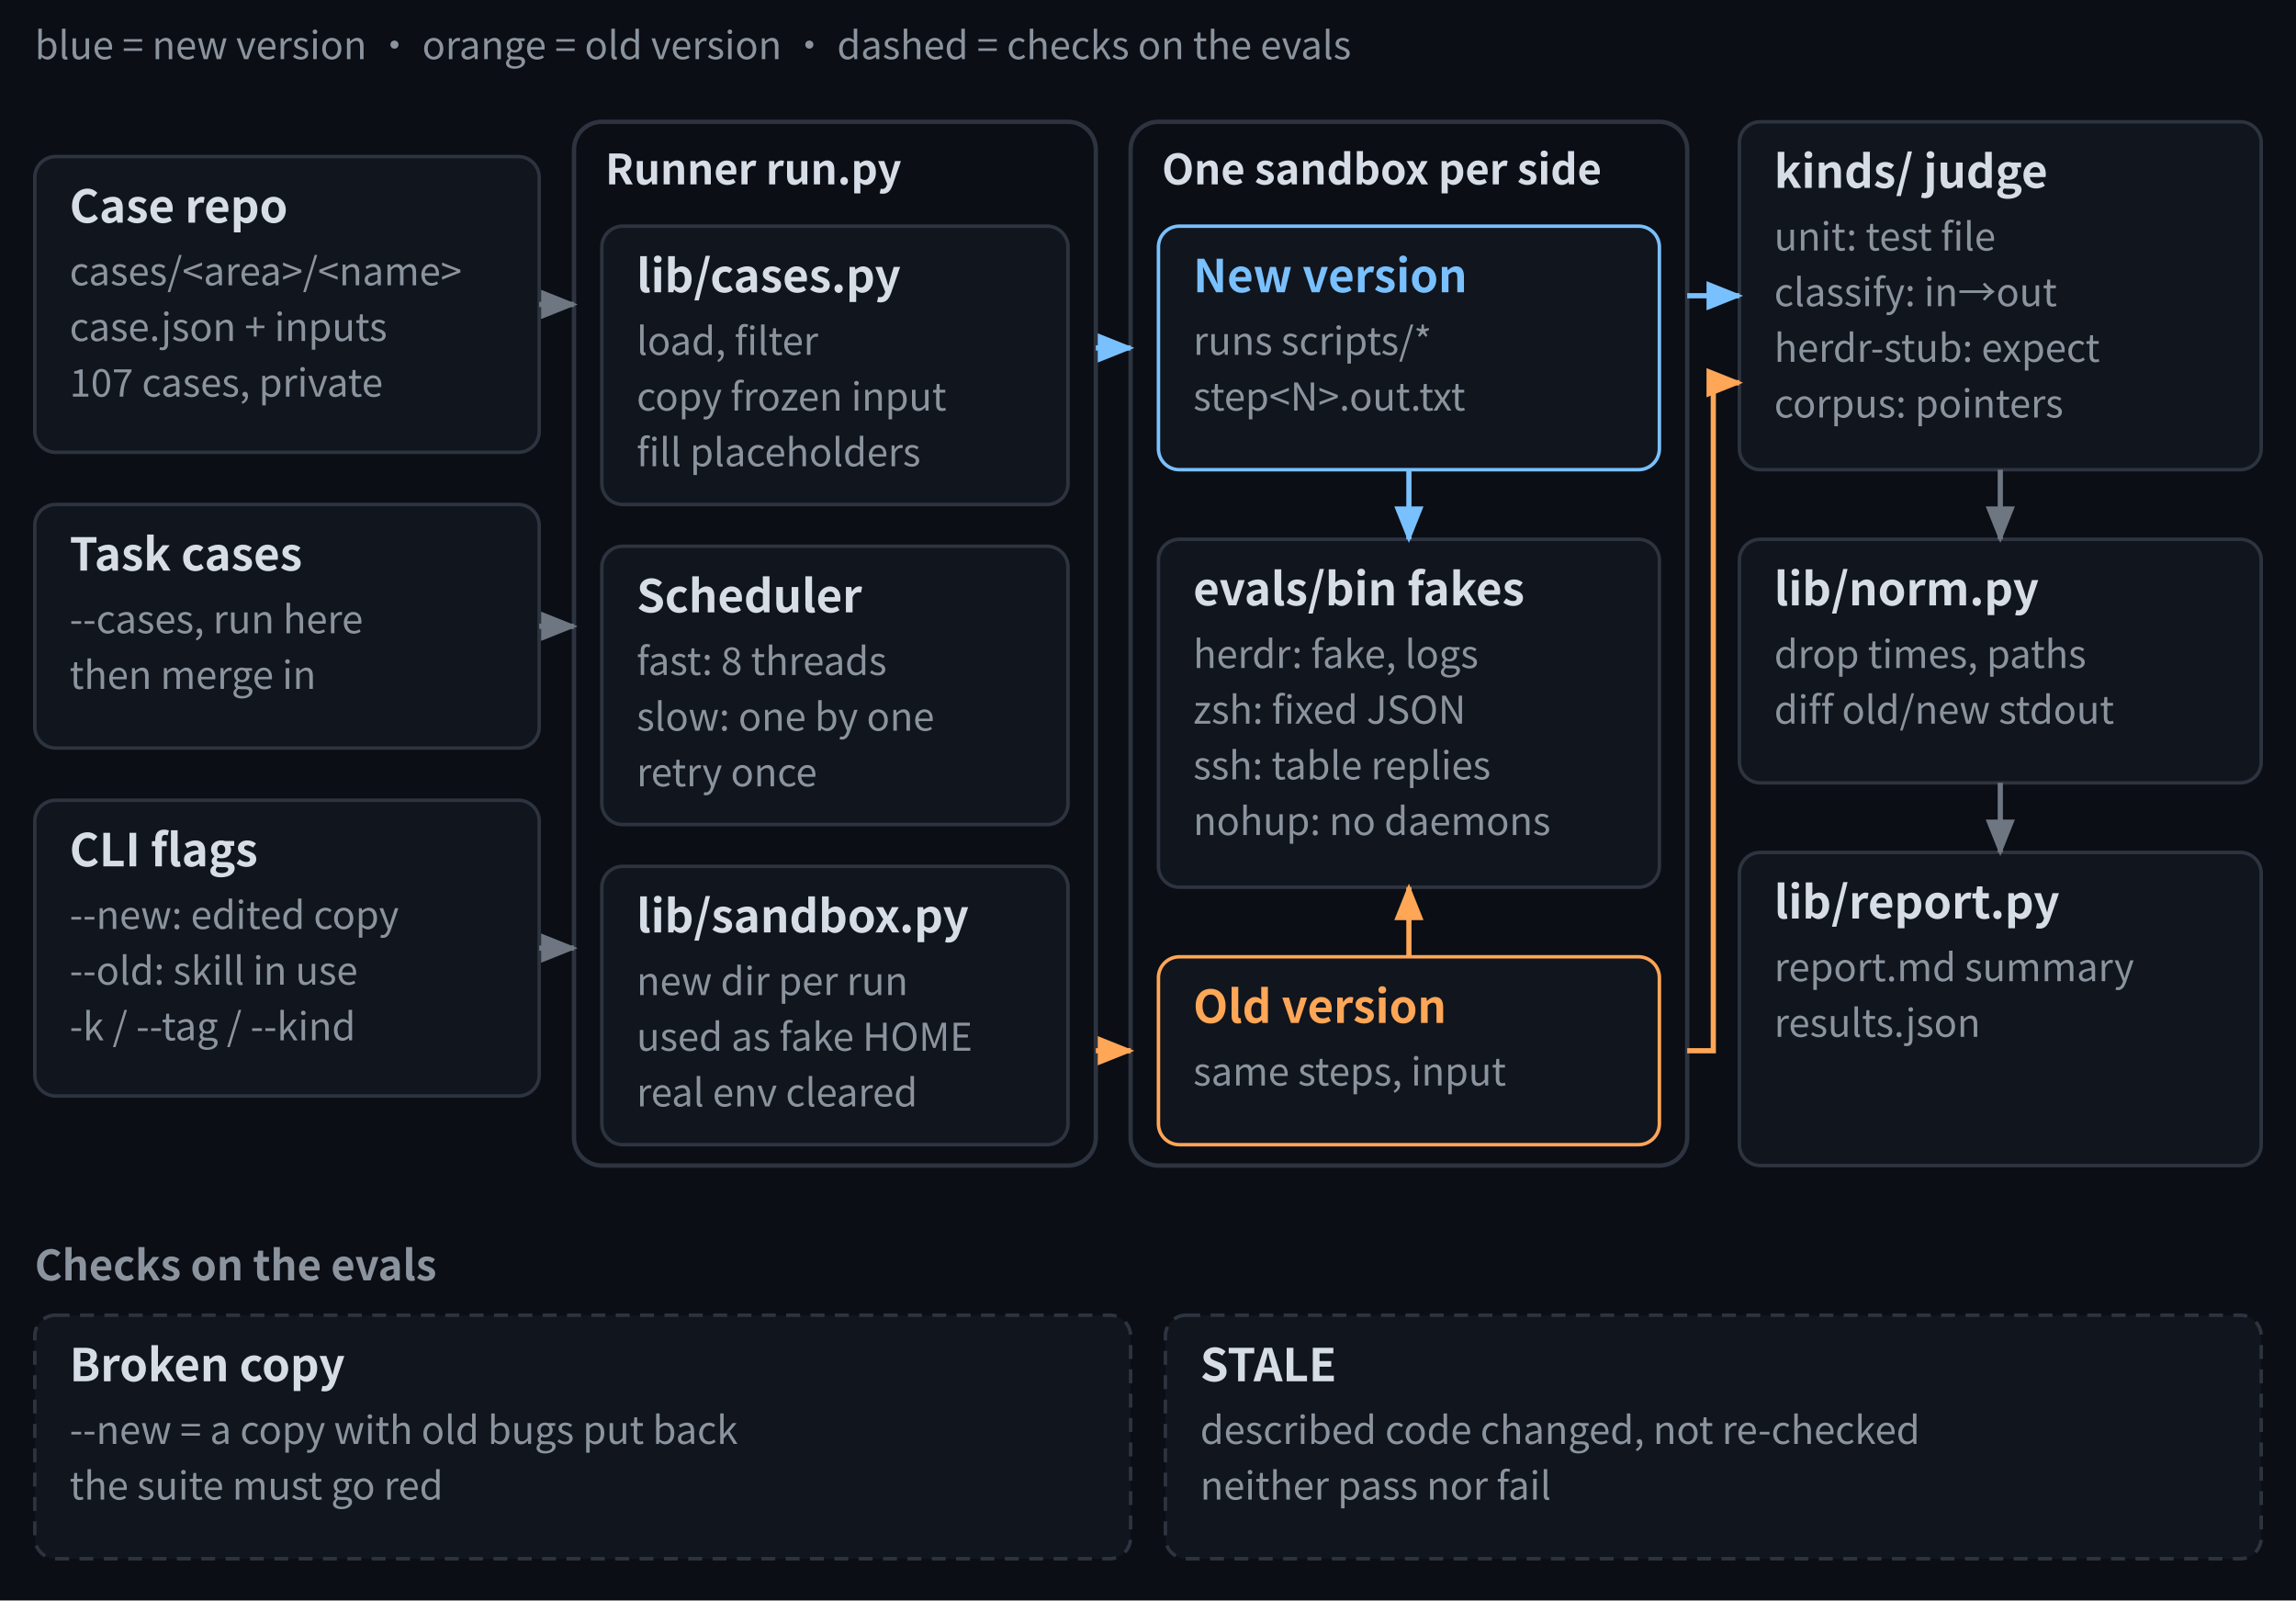
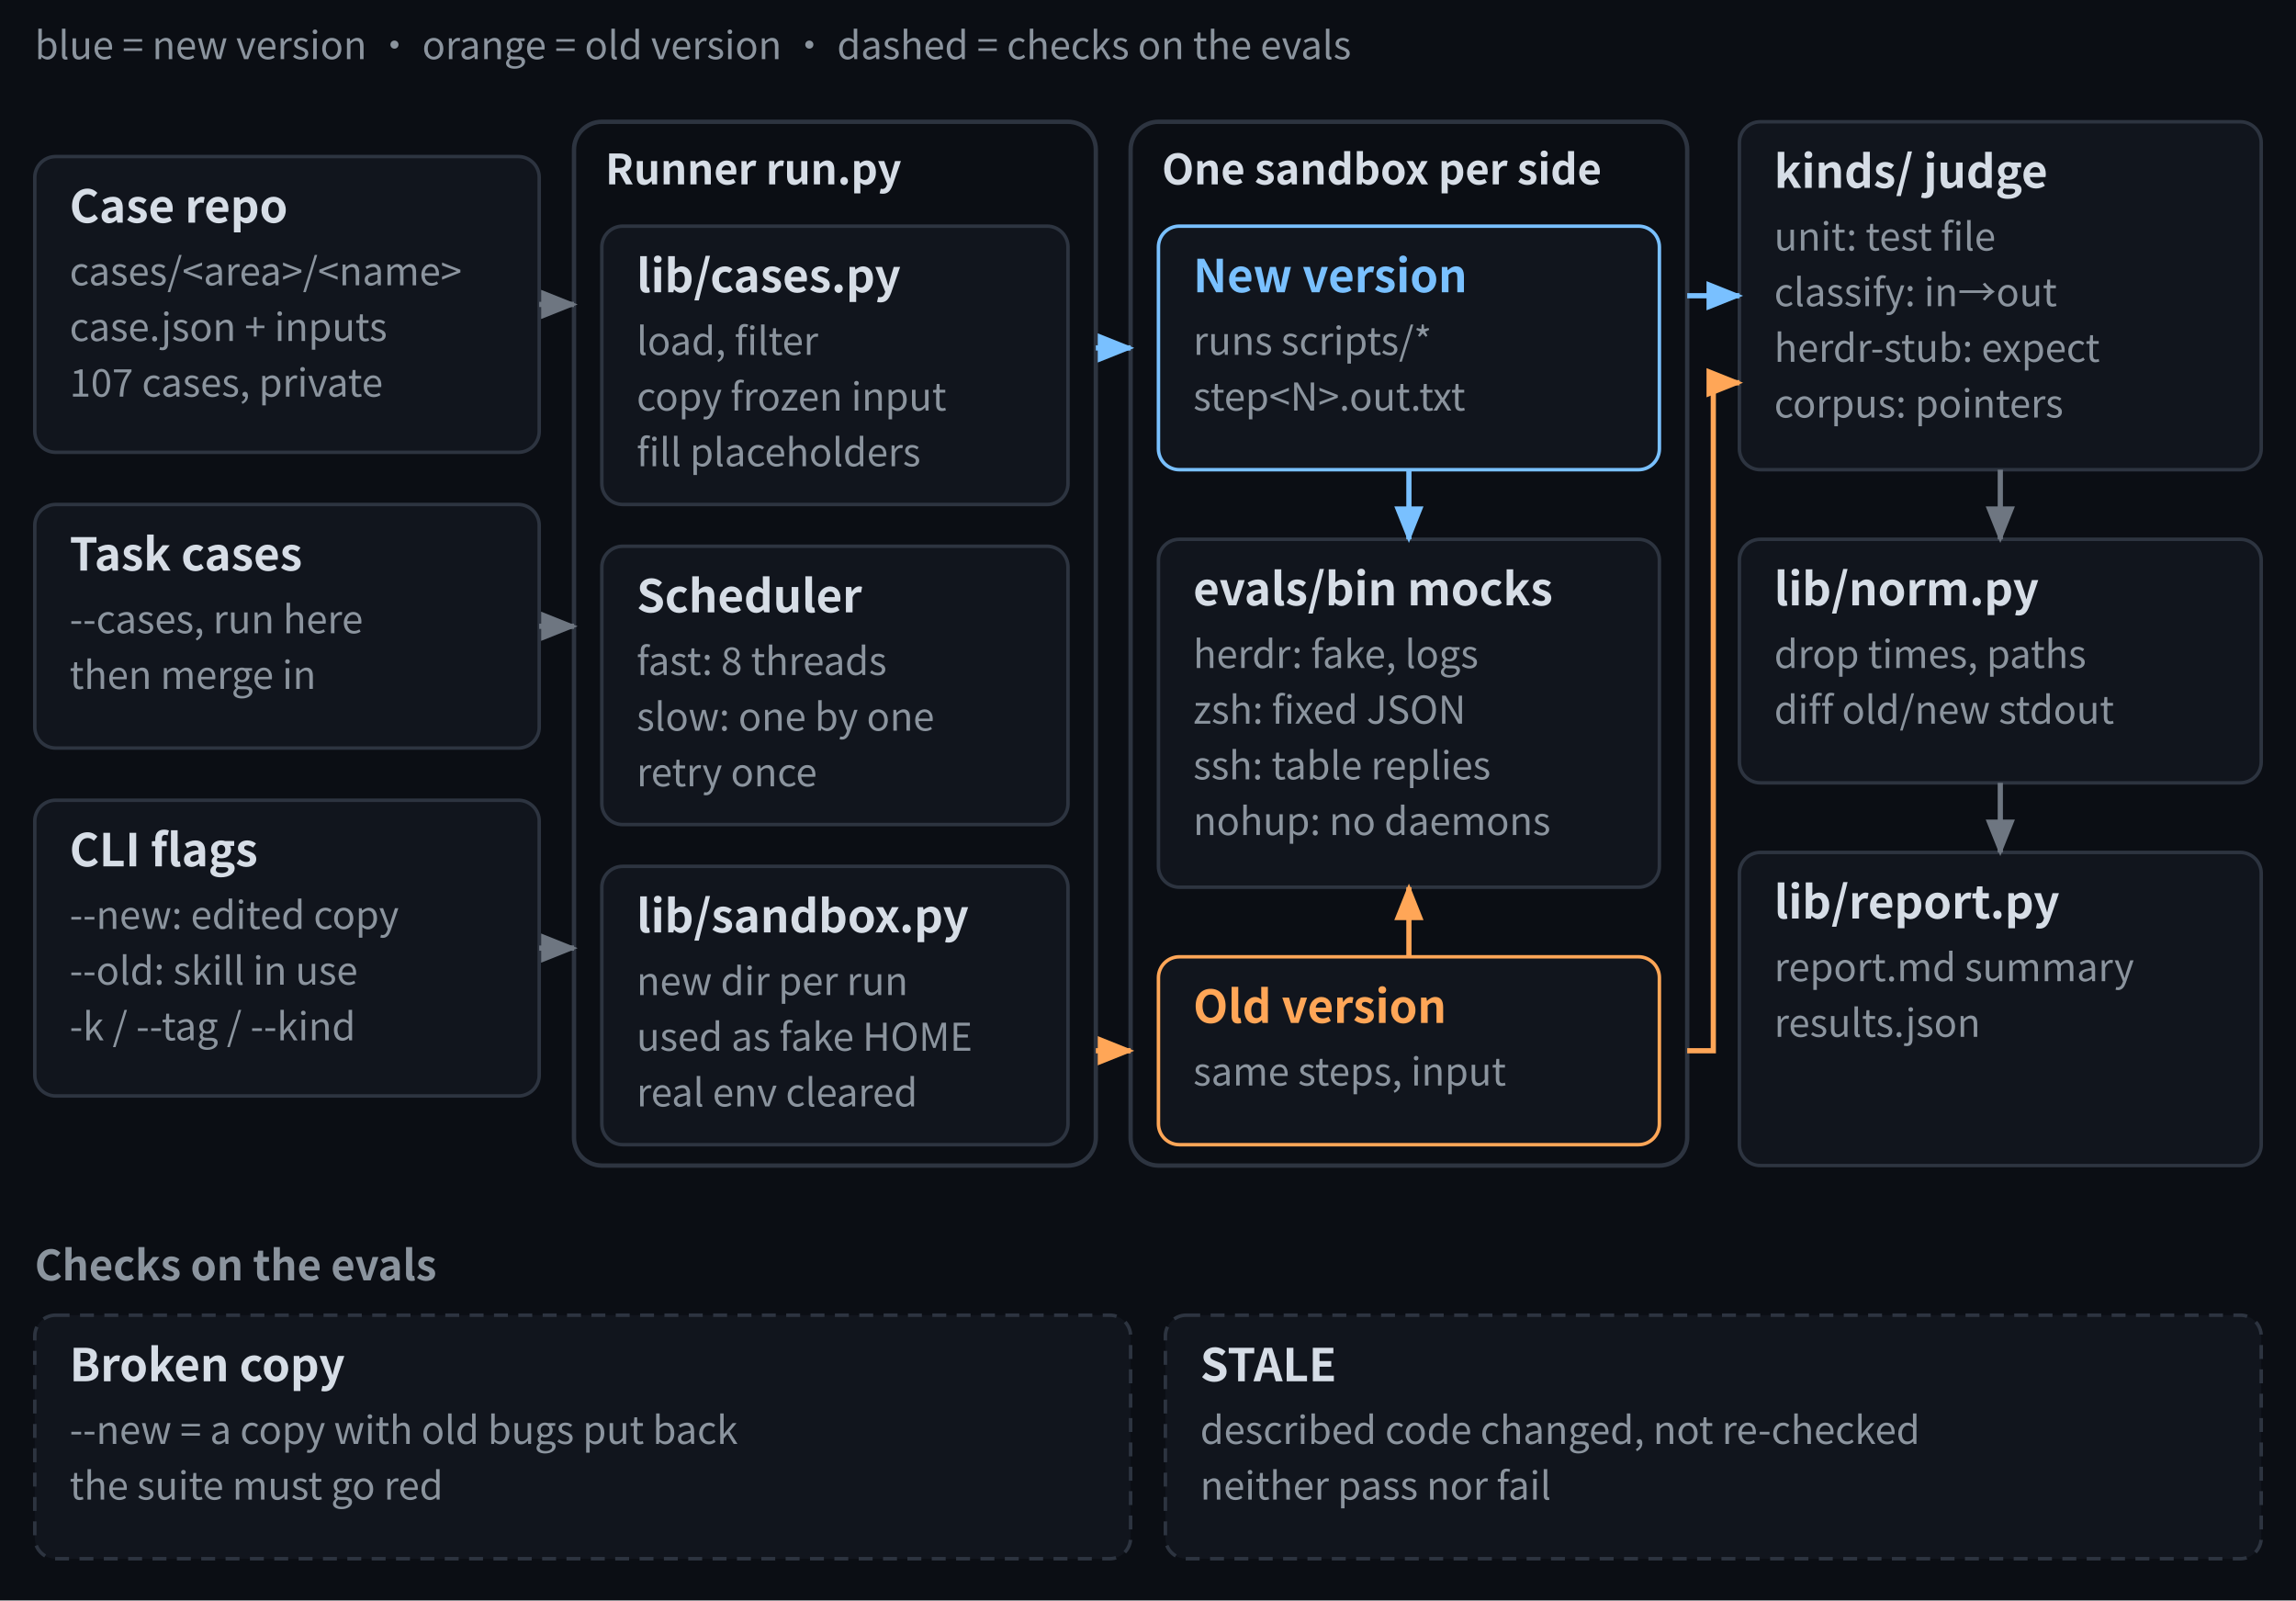
- <svg xmlns="http://www.w3.org/2000/svg" viewBox="0 0 1320 920" width="1320" height="920" role="img" aria-label="Eval architecture: the case repo, task cases and CLI flags feed the runner run.py (load cases, schedule, build sandboxes); the runner gives the new and old versions one sandbox each, both calling the fakes in evals/bin; results go through kinds, norm and report; a broken copy and STALE check the evals themselves" lang="en" font-family="&quot;JetBrains Mono&quot;, ui-monospace, SFMono-Regular, Menlo, &quot;PingFang SC&quot;, &quot;Hiragino Sans GB&quot;, &quot;Noto Sans CJK SC&quot;, &quot;Microsoft YaHei&quot;, monospace">
+ <svg xmlns="http://www.w3.org/2000/svg" viewBox="0 0 1320 920" width="1320" height="920" role="img" aria-label="Eval architecture: the case repo, task cases and CLI flags feed the runner run.py (load cases, schedule, build sandboxes); the runner gives the new and old versions one sandbox each, both calling the mocks in evals/bin; results go through kinds, norm and report; a broken copy and STALE check the evals themselves" lang="en" font-family="&quot;JetBrains Mono&quot;, ui-monospace, SFMono-Regular, Menlo, &quot;PingFang SC&quot;, &quot;Hiragino Sans GB&quot;, &quot;Noto Sans CJK SC&quot;, &quot;Microsoft YaHei&quot;, monospace">
  <defs>
    <marker id="fah-6e7681" viewBox="0 0 10 10" refX="9" refY="5" markerWidth="7" markerHeight="7" orient="auto-start-reverse">
      <path d="M0 1 L10 5 L0 9z" fill="#6e7681" />
    </marker>
    <marker id="fah-79c0ff" viewBox="0 0 10 10" refX="9" refY="5" markerWidth="7" markerHeight="7" orient="auto-start-reverse">
      <path d="M0 1 L10 5 L0 9z" fill="#79c0ff" />
    </marker>
    <marker id="fah-ffa657" viewBox="0 0 10 10" refX="9" refY="5" markerWidth="7" markerHeight="7" orient="auto-start-reverse">
      <path d="M0 1 L10 5 L0 9z" fill="#ffa657" />
    </marker>
  </defs>
  <rect width="1320" height="920" fill="#0b0e14" />
  <text x="20" y="34" font-size="22" font-weight="400" fill="#8b949e" text-anchor="start">blue = new version · orange = old version · dashed = checks on the evals</text>
  <rect x="20" y="90" width="290" height="170" rx="12" fill="#11151d" stroke="#2d3440" stroke-width="2" />
  <text x="40" y="128" font-size="26" font-weight="700" fill="#d6dde6" text-anchor="start">Case repo</text>
  <text x="40" y="164" font-size="22" font-weight="400" fill="#8b949e" text-anchor="start">cases/&lt;area&gt;/&lt;name&gt;</text>
  <text x="40" y="196" font-size="22" font-weight="400" fill="#8b949e" text-anchor="start">case.json + inputs</text>
  <text x="40" y="228" font-size="22" font-weight="400" fill="#8b949e" text-anchor="start">107 cases, private</text>
  <rect x="20" y="290" width="290" height="140" rx="12" fill="#11151d" stroke="#2d3440" stroke-width="2" />
  <text x="40" y="328" font-size="26" font-weight="700" fill="#d6dde6" text-anchor="start">Task cases</text>
  <text x="40" y="364" font-size="22" font-weight="400" fill="#8b949e" text-anchor="start">--cases, run here</text>
  <text x="40" y="396" font-size="22" font-weight="400" fill="#8b949e" text-anchor="start">then merge in</text>
  <rect x="20" y="460" width="290" height="170" rx="12" fill="#11151d" stroke="#2d3440" stroke-width="2" />
  <text x="40" y="498" font-size="26" font-weight="700" fill="#d6dde6" text-anchor="start">CLI flags</text>
  <text x="40" y="534" font-size="22" font-weight="400" fill="#8b949e" text-anchor="start">--new: edited copy</text>
  <text x="40" y="566" font-size="22" font-weight="400" fill="#8b949e" text-anchor="start">--old: skill in use</text>
  <text x="40" y="598" font-size="22" font-weight="400" fill="#8b949e" text-anchor="start">-k / --tag / --kind</text>
  <rect x="330" y="70" width="300" height="600" rx="16" fill="none" stroke="#2d3440" stroke-width="2.5" />
  <text x="348" y="106" font-size="24" font-weight="700" fill="#d6dde6" text-anchor="start">Runner run.py</text>
  <rect x="346" y="130" width="268" height="160" rx="12" fill="#11151d" stroke="#2d3440" stroke-width="2" />
  <text x="366" y="168" font-size="26" font-weight="700" fill="#d6dde6" text-anchor="start">lib/cases.py</text>
  <text x="366" y="204" font-size="22" font-weight="400" fill="#8b949e" text-anchor="start">load, filter</text>
  <text x="366" y="236" font-size="22" font-weight="400" fill="#8b949e" text-anchor="start">copy frozen input</text>
  <text x="366" y="268" font-size="22" font-weight="400" fill="#8b949e" text-anchor="start">fill placeholders</text>
  <rect x="346" y="314" width="268" height="160" rx="12" fill="#11151d" stroke="#2d3440" stroke-width="2" />
  <text x="366" y="352" font-size="26" font-weight="700" fill="#d6dde6" text-anchor="start">Scheduler</text>
  <text x="366" y="388" font-size="22" font-weight="400" fill="#8b949e" text-anchor="start">fast: 8 threads</text>
  <text x="366" y="420" font-size="22" font-weight="400" fill="#8b949e" text-anchor="start">slow: one by one</text>
  <text x="366" y="452" font-size="22" font-weight="400" fill="#8b949e" text-anchor="start">retry once</text>
  <rect x="346" y="498" width="268" height="160" rx="12" fill="#11151d" stroke="#2d3440" stroke-width="2" />
  <text x="366" y="536" font-size="26" font-weight="700" fill="#d6dde6" text-anchor="start">lib/sandbox.py</text>
  <text x="366" y="572" font-size="22" font-weight="400" fill="#8b949e" text-anchor="start">new dir per run</text>
  <text x="366" y="604" font-size="22" font-weight="400" fill="#8b949e" text-anchor="start">used as fake HOME</text>
  <text x="366" y="636" font-size="22" font-weight="400" fill="#8b949e" text-anchor="start">real env cleared</text>
  <path d="M310 175 L330 175" fill="none" stroke="#6e7681" stroke-width="3" marker-end="url(#fah-6e7681)" />
  <path d="M310 360 L330 360" fill="none" stroke="#6e7681" stroke-width="3" marker-end="url(#fah-6e7681)" />
  <path d="M310 545 L330 545" fill="none" stroke="#6e7681" stroke-width="3" marker-end="url(#fah-6e7681)" />
  <rect x="650" y="70" width="320" height="600" rx="16" fill="none" stroke="#2d3440" stroke-width="2.5" />
  <text x="668" y="106" font-size="24" font-weight="700" fill="#d6dde6" text-anchor="start">One sandbox per side</text>
  <rect x="666" y="130" width="288" height="140" rx="12" fill="#11151d" stroke="#79c0ff" stroke-width="2" />
  <text x="686" y="168" font-size="26" font-weight="700" fill="#79c0ff" text-anchor="start">New version</text>
  <text x="686" y="204" font-size="22" font-weight="400" fill="#8b949e" text-anchor="start">runs scripts/*</text>
  <text x="686" y="236" font-size="22" font-weight="400" fill="#8b949e" text-anchor="start">step&lt;N&gt;.out.txt</text>
  <rect x="666" y="310" width="288" height="200" rx="12" fill="#11151d" stroke="#2d3440" stroke-width="2" />
-   <text x="686" y="348" font-size="26" font-weight="700" fill="#d6dde6" text-anchor="start">evals/bin fakes</text>
+   <text x="686" y="348" font-size="26" font-weight="700" fill="#d6dde6" text-anchor="start">evals/bin mocks</text>
  <text x="686" y="384" font-size="22" font-weight="400" fill="#8b949e" text-anchor="start">herdr: fake, logs</text>
  <text x="686" y="416" font-size="22" font-weight="400" fill="#8b949e" text-anchor="start">zsh: fixed JSON</text>
  <text x="686" y="448" font-size="22" font-weight="400" fill="#8b949e" text-anchor="start">ssh: table replies</text>
  <text x="686" y="480" font-size="22" font-weight="400" fill="#8b949e" text-anchor="start">nohup: no daemons</text>
  <rect x="666" y="550" width="288" height="108" rx="12" fill="#11151d" stroke="#ffa657" stroke-width="2" />
  <text x="686" y="588" font-size="26" font-weight="700" fill="#ffa657" text-anchor="start">Old version</text>
  <text x="686" y="624" font-size="22" font-weight="400" fill="#8b949e" text-anchor="start">same steps, input</text>
  <path d="M810 270 L810 310" fill="none" stroke="#79c0ff" stroke-width="3" marker-end="url(#fah-79c0ff)" />
  <path d="M810 550 L810 510" fill="none" stroke="#ffa657" stroke-width="3" marker-end="url(#fah-ffa657)" />
  <path d="M630 200 L650 200" fill="none" stroke="#79c0ff" stroke-width="3" marker-end="url(#fah-79c0ff)" />
  <path d="M630 604 L650 604" fill="none" stroke="#ffa657" stroke-width="3" marker-end="url(#fah-ffa657)" />
  <rect x="1000" y="70" width="300" height="200" rx="12" fill="#11151d" stroke="#2d3440" stroke-width="2" />
  <text x="1020" y="108" font-size="26" font-weight="700" fill="#d6dde6" text-anchor="start">kinds/ judge</text>
  <text x="1020" y="144" font-size="22" font-weight="400" fill="#8b949e" text-anchor="start">unit: test file</text>
  <text x="1020" y="176" font-size="22" font-weight="400" fill="#8b949e" text-anchor="start">classify: in→out</text>
  <text x="1020" y="208" font-size="22" font-weight="400" fill="#8b949e" text-anchor="start">herdr-stub: expect</text>
  <text x="1020" y="240" font-size="22" font-weight="400" fill="#8b949e" text-anchor="start">corpus: pointers</text>
  <rect x="1000" y="310" width="300" height="140" rx="12" fill="#11151d" stroke="#2d3440" stroke-width="2" />
  <text x="1020" y="348" font-size="26" font-weight="700" fill="#d6dde6" text-anchor="start">lib/norm.py</text>
  <text x="1020" y="384" font-size="22" font-weight="400" fill="#8b949e" text-anchor="start">drop times, paths</text>
  <text x="1020" y="416" font-size="22" font-weight="400" fill="#8b949e" text-anchor="start">diff old/new stdout</text>
  <rect x="1000" y="490" width="300" height="180" rx="12" fill="#11151d" stroke="#2d3440" stroke-width="2" />
  <text x="1020" y="528" font-size="26" font-weight="700" fill="#d6dde6" text-anchor="start">lib/report.py</text>
  <text x="1020" y="564" font-size="22" font-weight="400" fill="#8b949e" text-anchor="start">report.md summary</text>
  <text x="1020" y="596" font-size="22" font-weight="400" fill="#8b949e" text-anchor="start">results.json</text>
  <path d="M970 170 L1000 170" fill="none" stroke="#79c0ff" stroke-width="3" marker-end="url(#fah-79c0ff)" />
  <path d="M970 604 L985 604 L985 220 L1000 220" fill="none" stroke="#ffa657" stroke-width="3" marker-end="url(#fah-ffa657)" />
  <path d="M1150 270 L1150 310" fill="none" stroke="#6e7681" stroke-width="3" marker-end="url(#fah-6e7681)" />
  <path d="M1150 450 L1150 490" fill="none" stroke="#6e7681" stroke-width="3" marker-end="url(#fah-6e7681)" />
  <text x="20" y="736" font-size="24" font-weight="700" fill="#8b949e" text-anchor="start">Checks on the evals</text>
  <rect x="20" y="756" width="630" height="140" rx="12" fill="#11151d" stroke="#2d3440" stroke-width="2" stroke-dasharray="8 6" />
  <text x="40" y="794" font-size="26" font-weight="700" fill="#d6dde6" text-anchor="start">Broken copy</text>
  <text x="40" y="830" font-size="22" font-weight="400" fill="#8b949e" text-anchor="start">--new = a copy with old bugs put back</text>
  <text x="40" y="862" font-size="22" font-weight="400" fill="#8b949e" text-anchor="start">the suite must go red</text>
  <rect x="670" y="756" width="630" height="140" rx="12" fill="#11151d" stroke="#2d3440" stroke-width="2" stroke-dasharray="8 6" />
  <text x="690" y="794" font-size="26" font-weight="700" fill="#d6dde6" text-anchor="start">STALE</text>
  <text x="690" y="830" font-size="22" font-weight="400" fill="#8b949e" text-anchor="start">described code changed, not re-checked</text>
  <text x="690" y="862" font-size="22" font-weight="400" fill="#8b949e" text-anchor="start">neither pass nor fail</text>
</svg>
